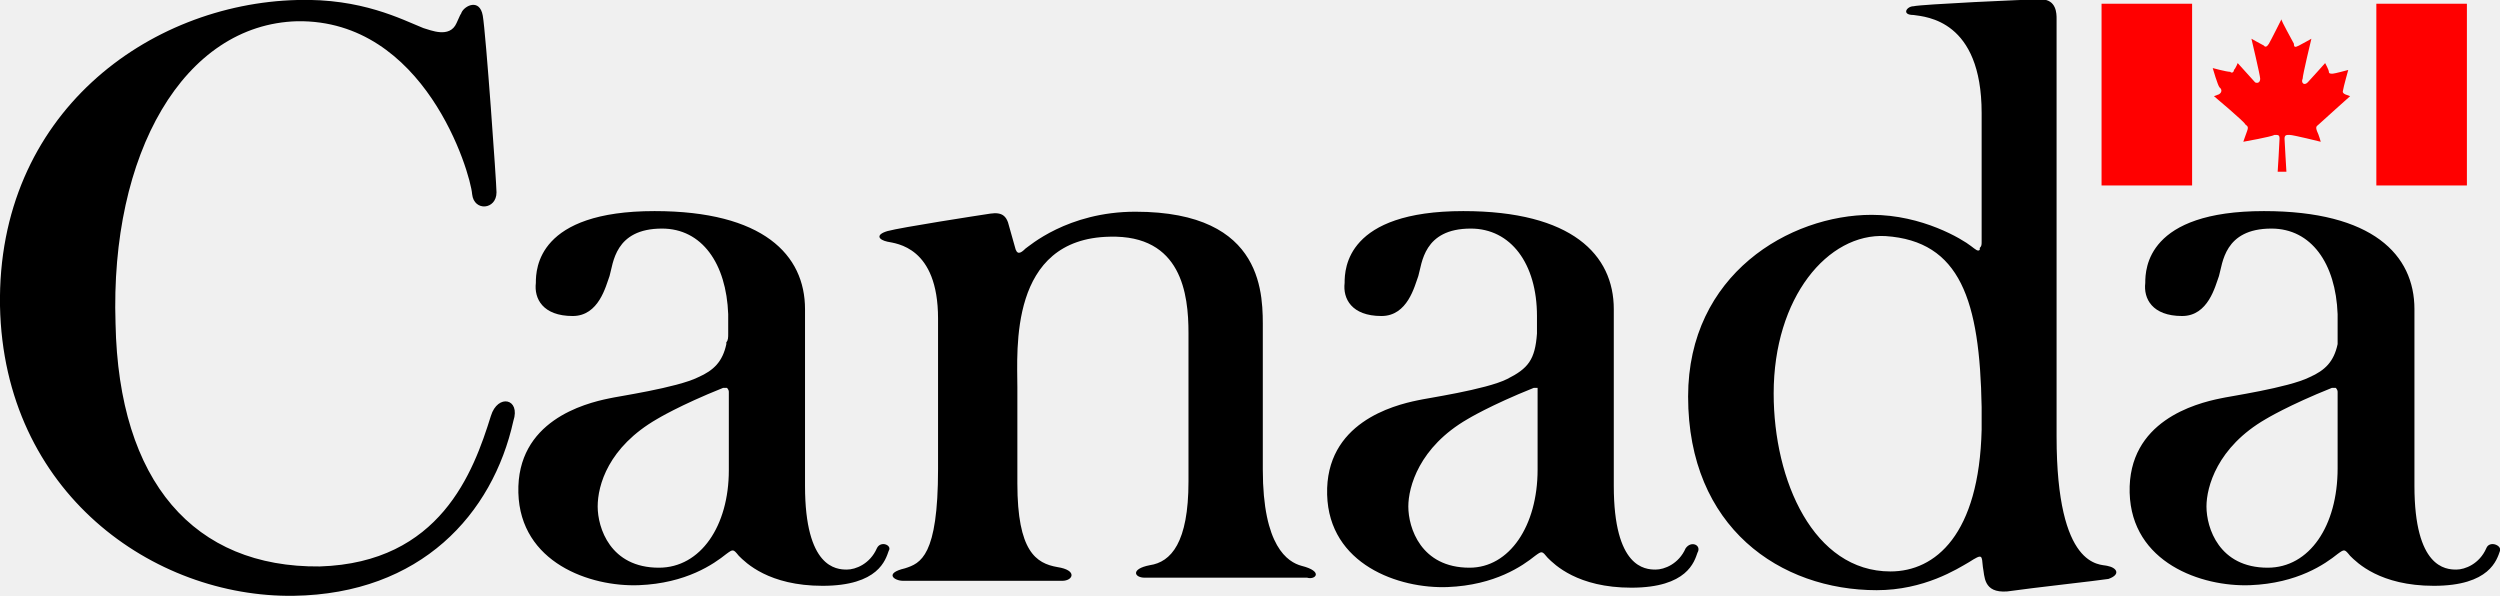
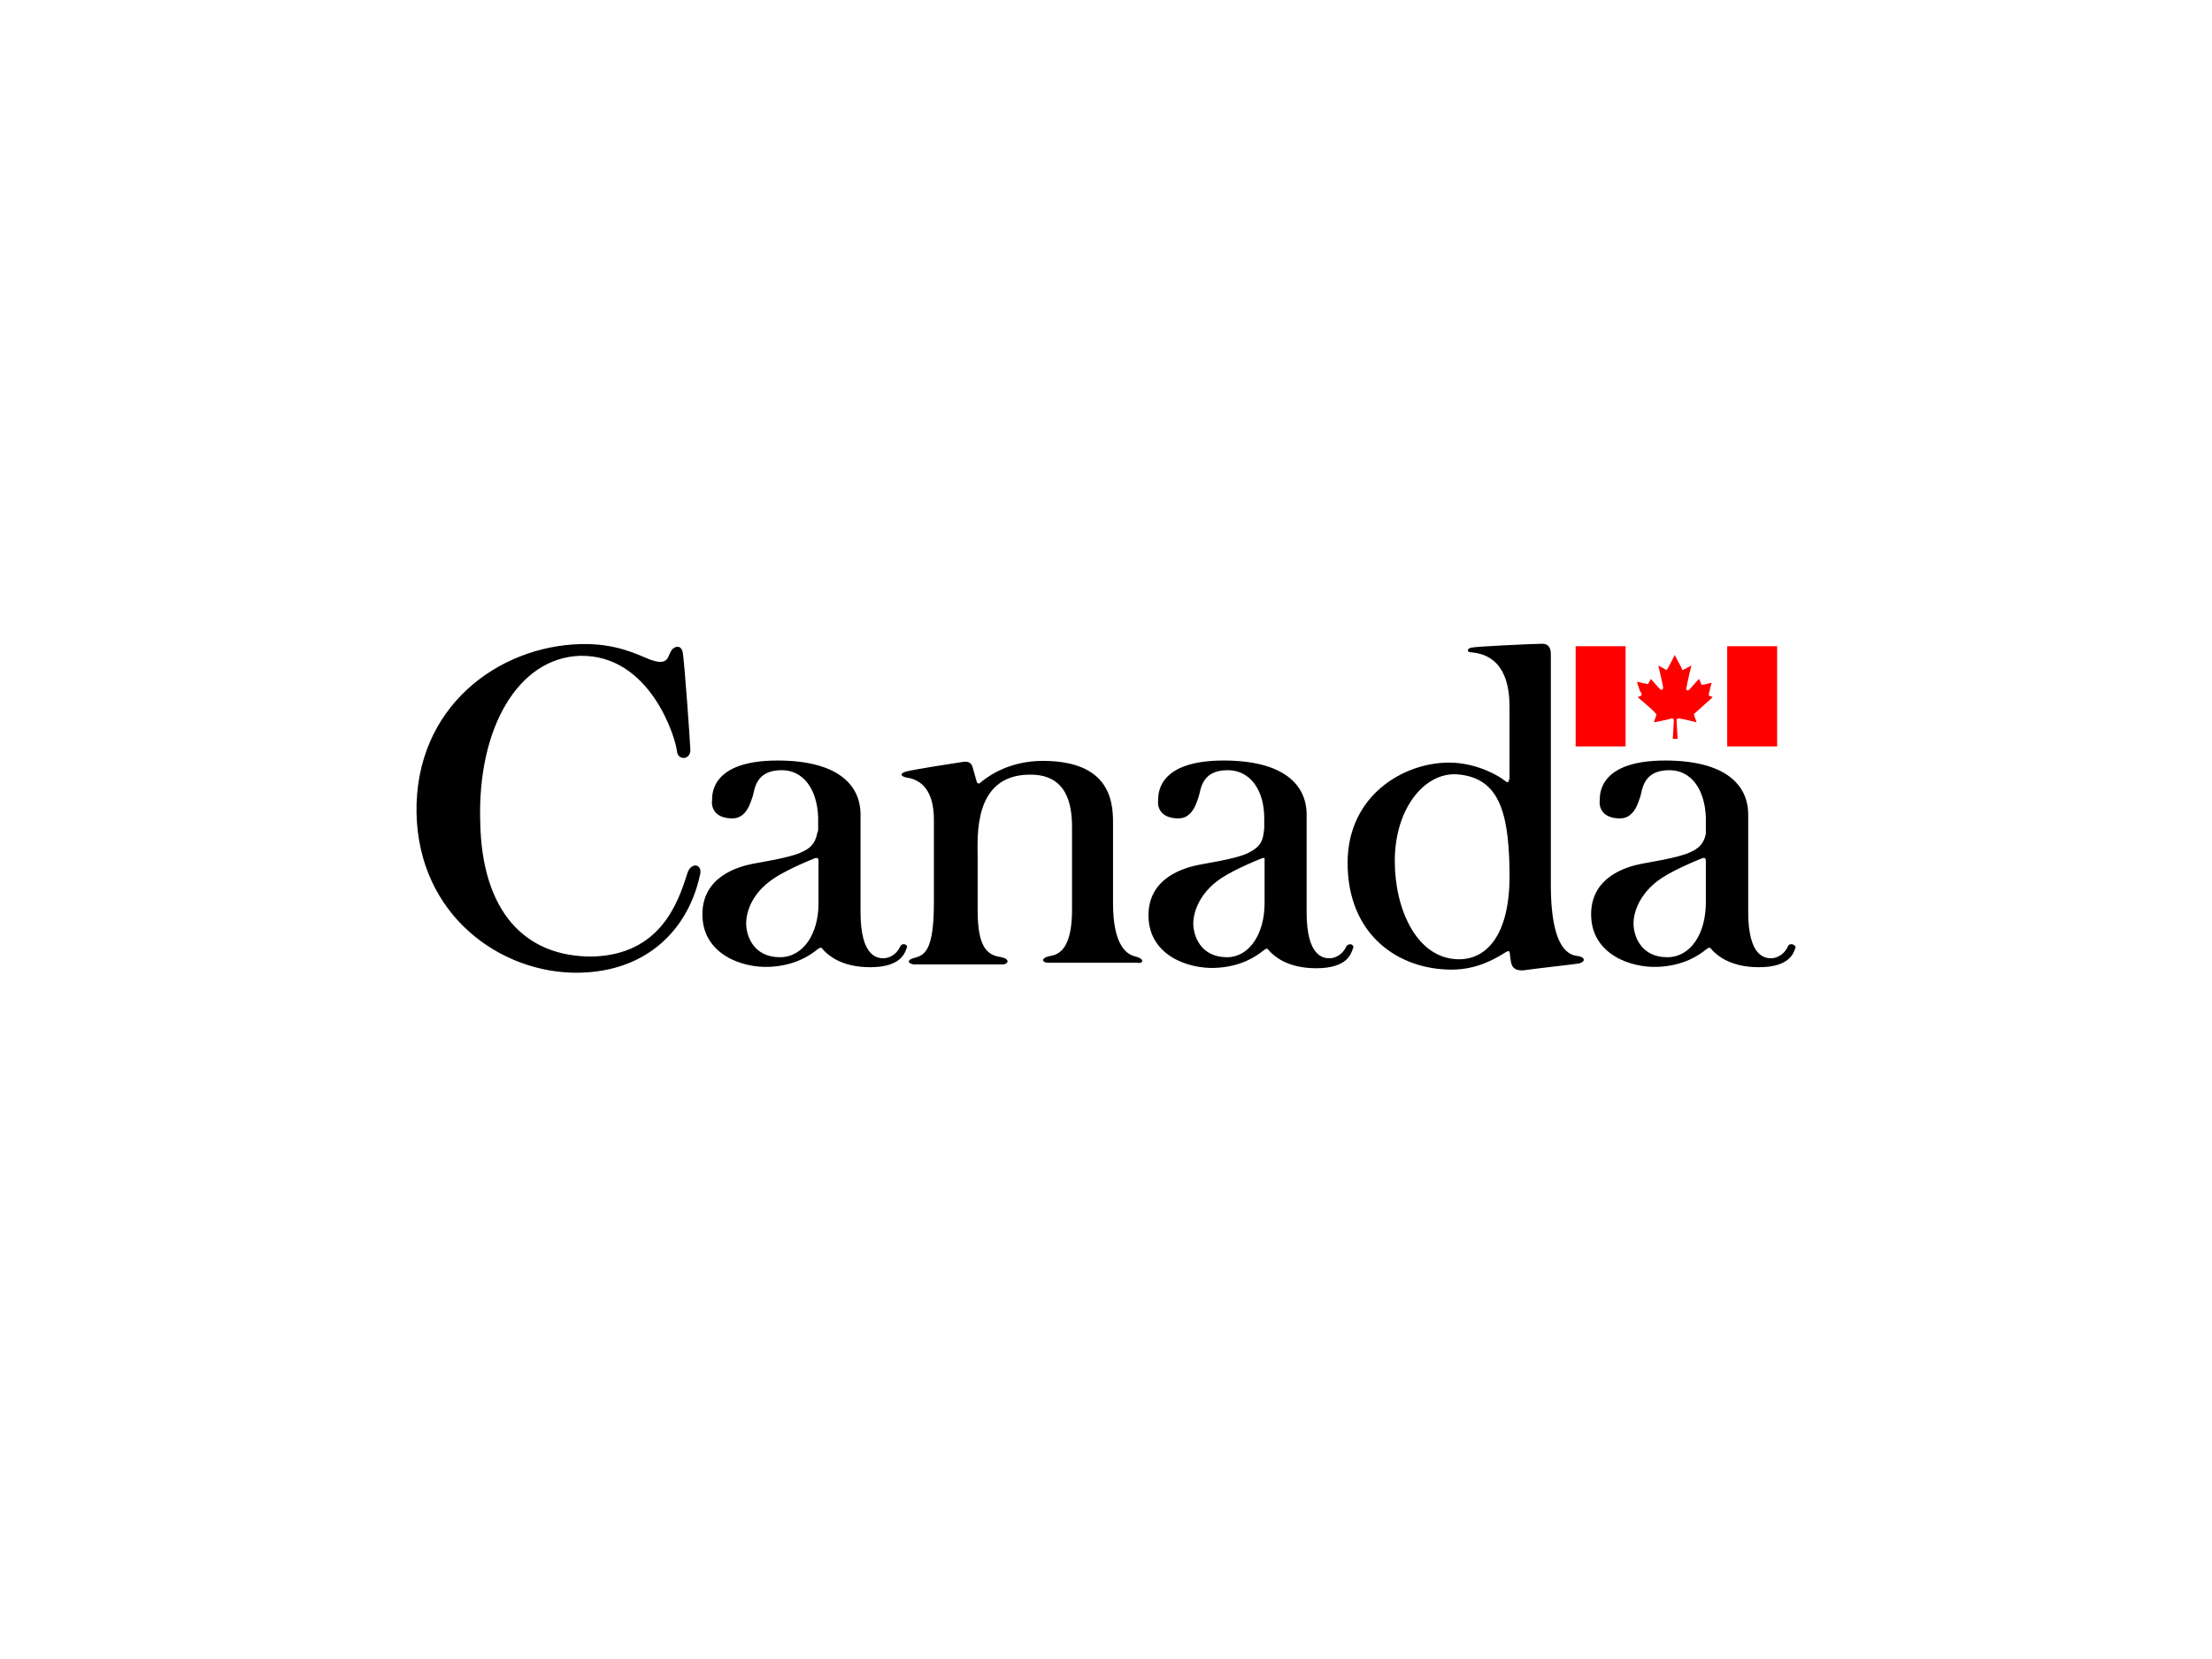
- <svg xmlns="http://www.w3.org/2000/svg" version="1.1" id="Layer_1" x="0px" y="0px" viewBox="0 0 400.3 95.4" style="enable-background:new 0 0 400.3 95.4;" xml:space="preserve">
-   <style type="text/css">
-   .st0{fill:#FF0000;}
-  </style>
-   <g id="wmms" transform="translate(-1, -1)">
-     <path class="st0" d="M381.4,1.6H396v29.1h-14.5V1.6z M356.3,16.1l-0.8,0.3c0,0,5,4.2,5,4.5c0.3,0.3,0.6,0.3,0.3,1.1   c-0.3,0.8-0.6,1.7-0.6,1.7s4.5-0.8,5-1.1c0.6,0,0.8,0,0.8,0.6c0,0.6-0.3,5.3-0.3,5.3h1.4c0,0-0.3-5-0.3-5.3c0-0.6,0.3-0.6,0.8-0.6   c0.6,0,5,1.1,5,1.1s-0.3-1.1-0.6-1.7c-0.3-0.8,0-0.8,0.3-1.1c0.3-0.3,5-4.5,5-4.5l-0.8-0.3c-0.6-0.3-0.3-0.6-0.3-0.8   s0.8-3.1,0.8-3.1s-2.2,0.6-2.5,0.6c-0.3,0-0.6,0-0.6-0.3c0-0.3-0.6-1.4-0.6-1.4s-2.5,2.8-2.8,3.1c-0.6,0.6-1.1,0-0.8-0.6   c0-0.6,1.4-6.4,1.4-6.4s-1.4,0.8-2,1.1c-0.6,0.3-0.8,0.3-0.8-0.3c-0.3-0.6-2-3.6-2-3.9c0,0-1.7,3.4-2,3.9s-0.6,0.6-0.8,0.3   c-0.6-0.3-2-1.1-2-1.1s1.4,5.9,1.4,6.4s-0.3,0.8-0.8,0.6l-2.8-3.1c0,0-0.3,0.8-0.6,1.1c0,0.3-0.3,0.6-0.6,0.3   c-0.6,0-2.8-0.6-2.8-0.6s0.8,2.8,1.1,3.1C356.8,15.3,356.8,15.8,356.3,16.1z M337.5,1.6h14.5v29.1h-14.5V1.6z">
-   </path>
-     <path d="M399.1,88.8c-1.1,2.5-3.4,3.4-4.8,3.4c-1.7,0-6.7-0.3-6.7-13.4c0,0,0-26.6,0-28.3c0-8.7-6.7-15.7-24.1-15.7   c-18.7,0-19,9.2-19,11.5c-0.3,2.5,1.1,5.3,5.9,5.3c4.2,0,5.3-4.8,5.9-6.4c0.6-2,0.8-7.6,8.4-7.6c6.4,0,10.3,5.6,10.6,13.7   c0,1.4,0,2.2,0,3.1c0,0.6,0,0.8,0,1.4l0,0l0,0v0.3c-0.6,2.8-2,4.2-4.5,5.3c-3.4,1.7-13.1,3.1-14.3,3.4c-3.9,0.8-14.8,3.6-14.5,15.1   c0.3,11.2,11.5,15.1,19.3,14.8c7.6-0.3,12-3.4,14-5c1.1-0.8,1.1-0.8,2,0.3c1.1,1.1,4.8,4.8,13.4,4.8c9,0,10.1-4.2,10.6-5.6   C401.6,88.3,399.6,87.5,399.1,88.8z M364.1,91.9c-7.8,0-9.8-6.4-9.8-9.8c0-3.1,1.7-9.5,9.5-14c0,0,3.6-2.2,10.6-5   c0.3,0,0.6,0,0.6,0s0.3,0.3,0.3,0.6l0,0l0,0V64l0,0l0,0v0.3l0,0l0,0l0,0V76C375.3,85.2,370.8,91.9,364.1,91.9z M338.4,91.6   c-1.1-0.3-8.1,0.6-8.1-20.7s0-66.9,0-66.9c0-0.8,0-3.1-2.5-3.1s-19.3,0.8-20.4,1.1c-1.1,0-2,1.4,0,1.4c2,0.3,10.9,0.8,10.9,15.7   c0,7.3,0,14.5,0,19.9c0,0.3,0,0.6,0,0.6c0,0.6,0,0.8-0.3,1.1c0,0,0,0,0,0.3l0,0c-0.3,0.3-0.6,0-1.4-0.6c-1.4-1.1-7.8-5-15.9-5   c-13.1,0-29.4,9.5-29.4,29.1c0,21,14.8,31,30.2,31c7.6,0,12.9-3.4,14.8-4.5c2.2-1.4,2-1.1,2.2,0.8c0.3,1.4,0,4.2,3.9,3.9   c4.2-0.6,14.3-1.7,16.2-2C340.6,93,340,91.9,338.4,91.6z M303.7,92.5c-12.3,0-18.7-14.5-18.7-28.5c0-15.4,8.7-25.7,17.9-25.2   c12,0.8,15.1,10.3,15.4,27.4c0,1.1,0,2.2,0,3.6C317.9,86.6,310.9,92.5,303.7,92.5z M270.9,88.8c-1.1,2.5-3.4,3.4-4.8,3.4   c-1.7,0-6.7-0.3-6.7-13.4c0,0,0-26.6,0-28.3c0-8.7-6.7-15.7-24.1-15.7c-18.7,0-19,9.2-19,11.5c-0.3,2.5,1.1,5.3,5.9,5.3   c4.2,0,5.3-4.8,5.9-6.4c0.6-2,0.8-7.6,8.4-7.6c6.4,0,10.6,5.6,10.6,14v0.3c0,0.3,0,0.6,0,0.6v0.8c0,0.3,0,0.8,0,1.1   c-0.3,4.2-1.4,5.6-4.8,7.3c-3.4,1.7-13.1,3.1-14.3,3.4c-3.9,0.8-14.8,3.6-14.5,15.1c0.3,11.2,11.5,15.1,19.3,14.8   c7.6-0.3,12-3.4,14-5c1.1-0.8,1.1-0.8,2,0.3c1.1,1.1,4.8,4.8,13.4,4.8c9,0,10.1-4.2,10.6-5.6C273.5,88.3,271.8,87.5,270.9,88.8z    M236.3,91.9c-7.8,0-9.8-6.4-9.8-9.8c0-3.1,1.7-9.5,9.5-14c0,0,3.6-2.2,10.6-5c0.3,0,0.6,0,0.6,0v0.3l0,0l0,0c0,0.3,0,0.6,0,1.1   v-0.3c0,0,0,0,0,0.3v11.7C247.2,85.2,242.7,91.9,236.3,91.9z M209.4,91.6c-2.2-0.6-6.2-3.1-6.2-15.4V53.9c0-5.3,0.6-19-20.4-19   c-10.9,0-17.1,5.6-17.6,5.9c-0.8,0.8-1.4,1.1-1.7-0.3c-0.3-1.1-0.8-2.8-1.1-3.9c-0.3-0.8-0.8-1.7-2.8-1.4c-2,0.3-14.3,2.2-16.5,2.8   c-2,0.6-1.4,1.4,0,1.7c1.4,0.3,8.1,0.8,8.1,12.3s0,24.1,0,24.1c0,14-2.8,15.1-5.3,15.9c-3.4,0.8-1.7,2-0.3,2c0,0,24.9,0,25.5,0   c1.7,0,2.5-1.7-0.8-2.2c-3.4-0.6-6.4-2.5-6.4-13.4c0-1.1,0-13.1,0-15.4c0-5.9-1.4-23.8,14.8-24.1c11.5-0.3,12.6,9.2,12.6,15.4v23.8   c0,9.8-2.8,12.9-6.2,13.4c-3.1,0.6-2.5,2-0.8,2c0.6,0,26,0,26,0C211.6,93.9,213,92.5,209.4,91.6z M141.4,88.8   c-1.1,2.5-3.4,3.4-4.8,3.4c-1.7,0-6.7-0.3-6.7-13.4c0,0,0-26.6,0-28.3c0-8.7-6.7-15.7-24.1-15.7c-18.7,0-19,9.2-19,11.5   c-0.3,2.5,1.1,5.3,5.9,5.3c4.2,0,5.3-4.8,5.9-6.4c0.6-2,0.8-7.6,8.4-7.6c6.4,0,10.3,5.6,10.6,13.7c0,1.4,0,2.2,0,3.1   c0,0.6,0,1.1-0.3,1.4v0.3l0,0c-0.6,2.8-2,4.2-4.5,5.3c-3.4,1.7-13.1,3.1-14.3,3.4c-3.9,0.8-14.8,3.6-14.5,15.1   c0.3,11.2,11.5,15.1,19.3,14.8c7.6-0.3,12-3.4,14-5c1.1-0.8,1.1-0.8,2,0.3c1.1,1.1,4.8,4.8,13.4,4.8c9,0,10.1-4.2,10.6-5.6   C143.9,88.3,142,87.5,141.4,88.8z M106.5,91.9c-7.8,0-9.8-6.4-9.8-9.8s1.7-9.5,9.5-14c0,0,3.6-2.2,10.6-5c0.3,0,0.6,0,0.6,0   s0.3,0.3,0.3,0.6l0,0l0,0l0,0c0,0,0,0.3,0,0.6l0,0l0,0v0.3l0,0l0,0l0,0v11.7C117.7,85.2,113.2,91.9,106.5,91.9z M79.6,67.6   c-2.8,9-8.1,23.5-27.4,24.1C32.1,91.9,20,78.2,19.5,52.8C18.6,25.6,30.4,4.9,48.6,4.4c20.4-0.3,27.7,24.1,28,27.7   c0.3,2.8,3.9,2.5,3.9-0.3c0-1.4-1.7-25.5-2.2-28.3S75.4,1.9,74.9,3c-0.3,0.8,0.3-0.8-0.8,1.7s-4.2,1.1-5.3,0.8   C65.3,4.1,58.9,0.7,48.6,1C24.8,1.6,0.5,19.2,1,50c0.6,29.9,24.6,46.7,47,46.4c20.4-0.3,31.9-13.1,35.2-28   C84.4,64.8,80.7,64,79.6,67.6z">
-   </path>
+ <svg xmlns="http://www.w3.org/2000/svg" version="1.1" width="800" height="600" viewBox="0 0 800 600" xml:space="preserve">
+   <defs>
+ </defs>
+   <rect x="0" y="0" width="100%" height="100%" fill="#ffffff" />
+   <g transform="matrix(1.2458 0 0 1.2458 400 292.3137)">
+     <g style="">
+       <g transform="matrix(1 0 0 1 165.5885 -32.502)" id="wmms">
+         <path style="stroke: none; stroke-width: 1; stroke-dasharray: none; stroke-linecap: butt; stroke-dashoffset: 0; stroke-linejoin: miter; stroke-miterlimit: 4; fill: rgb(255,0,0); fill-rule: nonzero; opacity: 1;" transform=" translate(-366.75, -16.15)" d="M 381.4 1.6 L 396 1.6 L 396 30.7 L 381.5 30.7 L 381.5 1.6 Z M 356.3 16.1 L 355.5 16.4 C 355.5 16.4 360.5 20.6 360.5 20.9 C 360.8 21.2 361.1 21.2 360.8 22 C 360.5 22.8 360.2 23.7 360.2 23.7 C 360.2 23.7 364.7 22.9 365.2 22.6 C 365.8 22.6 366 22.6 366 23.2 C 366 23.8 365.7 28.5 365.7 28.5 L 367.1 28.5 C 367.1 28.5 366.8 23.5 366.8 23.2 C 366.8 22.6 367.1 22.6 367.6 22.6 C 368.2 22.6 372.6 23.7 372.6 23.7 C 372.6 23.7 372.3 22.6 372 22 C 371.7 21.2 372 21.2 372.3 20.9 C 372.6 20.6 377.3 16.4 377.3 16.4 L 376.5 16.1 C 375.9 15.8 376.2 15.5 376.2 15.3 C 376.2 15.1 377 12.2 377 12.2 C 377 12.2 374.8 12.8 374.5 12.8 C 374.2 12.8 373.9 12.8 373.9 12.5 C 373.9 12.2 373.3 11.1 373.3 11.1 C 373.3 11.1 370.8 13.9 370.5 14.2 C 369.9 14.8 369.4 14.2 369.7 13.6 C 369.7 13 371.1 7.2 371.1 7.2 C 371.1 7.2 369.7 8 369.1 8.3 C 368.5 8.6 368.3 8.6 368.3 8 C 368 7.4 366.3 4.4 366.3 4.1 C 366.3 4.1 364.6 7.5 364.3 8 C 364 8.5 363.7 8.6 363.5 8.3 C 362.9 8 361.5 7.2 361.5 7.2 C 361.5 7.2 362.9 13.1 362.9 13.6 C 362.9 14.1 362.6 14.4 362.1 14.2 L 359.3 11.1 C 359.3 11.1 359 11.9 358.7 12.2 C 358.7 12.5 358.4 12.8 358.1 12.5 C 357.5 12.5 355.3 11.9 355.3 11.9 C 355.3 11.9 356.1 14.7 356.4 15 C 356.8 15.3 356.8 15.8 356.3 16.1 Z M 337.5 1.6 L 352 1.6 L 352 30.7 L 337.5 30.7 L 337.5 1.6 Z" stroke-linecap="round" />
+       </g>
+       <g transform="matrix(1 0 0 1 0 0)" id="wmms">
+         <path style="stroke: none; stroke-width: 1; stroke-dasharray: none; stroke-linecap: butt; stroke-dashoffset: 0; stroke-linejoin: miter; stroke-miterlimit: 4; fill: rgb(0,0,0); fill-rule: nonzero; opacity: 1;" transform=" translate(-201.1615, -48.652)" d="M 399.1 88.8 C 398 91.3 395.7 92.2 394.3 92.2 C 392.6 92.2 387.6 91.9 387.6 78.8 C 387.6 78.8 387.6 52.2 387.6 50.5 C 387.6 41.8 380.9 34.8 363.5 34.8 C 344.8 34.8 344.5 44 344.5 46.3 C 344.2 48.8 345.6 51.6 350.4 51.6 C 354.6 51.6 355.7 46.8 356.3 45.2 C 356.9 43.2 357.1 37.6 364.7 37.6 C 371.1 37.6 375 43.2 375.3 51.3 C 375.3 52.7 375.3 53.5 375.3 54.4 C 375.3 55 375.3 55.2 375.3 55.8 L 375.3 55.8 L 375.3 55.8 L 375.3 56.1 C 374.7 58.9 373.3 60.3 370.8 61.4 C 367.4 63.1 357.7 64.5 356.5 64.8 C 352.6 65.6 341.7 68.4 342 79.9 C 342.3 91.1 353.5 95 361.3 94.7 C 368.9 94.4 373.3 91.3 375.3 89.7 C 376.4 88.9 376.4 88.9 377.3 90 C 378.4 91.1 382.1 94.8 390.7 94.8 C 399.7 94.8 400.8 90.6 401.3 89.2 C 401.6 88.3 399.6 87.5 399.1 88.8 Z M 364.1 91.9 C 356.3 91.9 354.3 85.5 354.3 82.1 C 354.3 79 356 72.6 363.8 68.1 C 363.8 68.1 367.4 65.9 374.4 63.1 C 374.7 63.1 375 63.1 375 63.1 C 375 63.1 375.3 63.4 375.3 63.7 L 375.3 63.7 L 375.3 63.7 L 375.3 64 L 375.3 64 L 375.3 64 L 375.3 64.3 L 375.3 64.3 L 375.3 64.3 L 375.3 64.3 L 375.3 76 C 375.3 85.2 370.8 91.9 364.1 91.9 Z M 338.4 91.6 C 337.3 91.3 330.3 92.2 330.3 70.9 C 330.3 49.6 330.3 4 330.3 4 C 330.3 3.2 330.3 0.9 327.8 0.9 C 325.3 0.9 308.5 1.7 307.4 2 C 306.3 2 305.4 3.4 307.4 3.4 C 309.4 3.7 318.3 4.2 318.3 19.1 C 318.3 26.4 318.3 33.6 318.3 39 C 318.3 39.3 318.3 39.6 318.3 39.6 C 318.3 40.2 318.3 40.4 318 40.7 C 318 40.7 318 40.7 318 41 L 318 41 C 317.7 41.3 317.4 41 316.6 40.4 C 315.2 39.3 308.8 35.4 300.7 35.4 C 287.6 35.4 271.3 44.9 271.3 64.5 C 271.3 85.5 286.1 95.5 301.5 95.5 C 309.1 95.5 314.4 92.1 316.3 91 C 318.5 89.6 318.3 89.9 318.5 91.8 C 318.8 93.2 318.5 96 322.4 95.7 C 326.6 95.1 336.7 94 338.6 93.7 C 340.6 93 340 91.9 338.4 91.6 Z M 303.7 92.5 C 291.4 92.5 285 78 285 64 C 285 48.6 293.7 38.3 302.9 38.8 C 314.9 39.6 318 49.1 318.3 66.2 C 318.3 67.3 318.3 68.4 318.3 69.8 C 317.9 86.6 310.9 92.5 303.7 92.5 Z M 270.9 88.8 C 269.8 91.3 267.5 92.2 266.1 92.2 C 264.4 92.2 259.4 91.9 259.4 78.8 C 259.4 78.8 259.4 52.2 259.4 50.5 C 259.4 41.8 252.7 34.8 235.3 34.8 C 216.6 34.8 216.3 44 216.3 46.3 C 216 48.8 217.4 51.6 222.2 51.6 C 226.4 51.6 227.5 46.8 228.1 45.2 C 228.7 43.2 228.9 37.6 236.5 37.6 C 242.9 37.6 247.1 43.2 247.1 51.6 L 247.1 51.9 C 247.1 52.2 247.1 52.5 247.1 52.5 L 247.1 53.3 C 247.1 53.6 247.1 54.1 247.1 54.4 C 246.8 58.6 245.7 60 242.3 61.7 C 238.9 63.4 229.2 64.8 228 65.1 C 224.1 65.9 213.2 68.7 213.5 80.2 C 213.8 91.4 225 95.3 232.8 95 C 240.4 94.7 244.8 91.6 246.8 90 C 247.9 89.2 247.9 89.2 248.8 90.3 C 249.9 91.4 253.6 95.1 262.2 95.1 C 271.2 95.1 272.3 90.9 272.8 89.5 C 273.5 88.3 271.8 87.5 270.9 88.8 Z M 236.3 91.9 C 228.5 91.9 226.5 85.5 226.5 82.1 C 226.5 79 228.2 72.6 236 68.1 C 236 68.1 239.6 65.9 246.6 63.1 C 246.9 63.1 247.2 63.1 247.2 63.1 L 247.2 63.4 L 247.2 63.4 L 247.2 63.4 C 247.2 63.7 247.2 64 247.2 64.5 L 247.2 64.2 C 247.2 64.2 247.2 64.2 247.2 64.5 L 247.2 76.2 C 247.2 85.2 242.7 91.9 236.3 91.9 Z M 209.4 91.6 C 207.2 91 203.2 88.5 203.2 76.2 L 203.2 53.9 C 203.2 48.6 203.8 34.9 182.8 34.9 C 171.9 34.9 165.7 40.5 165.2 40.8 C 164.4 41.6 163.8 41.9 163.5 40.5 C 163.2 39.4 162.7 37.7 162.4 36.6 C 162.1 35.8 161.6 34.9 159.6 35.2 C 157.6 35.5 145.3 37.4 143.1 38 C 141.1 38.6 141.7 39.4 143.1 39.7 C 144.5 40 151.2 40.5 151.2 52 C 151.2 63.5 151.2 76.1 151.2 76.1 C 151.2 90.1 148.4 91.2 145.9 92 C 142.5 92.8 144.2 94 145.6 94 C 145.6 94 170.5 94 171.1 94 C 172.8 94 173.6 92.3 170.3 91.8 C 166.9 91.2 163.9 89.3 163.9 78.4 C 163.9 77.3 163.9 65.3 163.9 63 C 163.9 57.1 162.5 39.2 178.7 38.9 C 190.2 38.6 191.3 48.1 191.3 54.3 L 191.3 78.1 C 191.3 87.9 188.5 91 185.1 91.5 C 182 92.1 182.6 93.5 184.3 93.5 C 184.9 93.5 210.3 93.5 210.3 93.5 C 211.6 93.9 213 92.5 209.4 91.6 Z M 141.4 88.8 C 140.3 91.3 138 92.2 136.6 92.2 C 134.9 92.2 129.9 91.9 129.9 78.8 C 129.9 78.8 129.9 52.2 129.9 50.5 C 129.9 41.8 123.2 34.8 105.8 34.8 C 87.1 34.8 86.8 44 86.8 46.3 C 86.5 48.8 87.9 51.6 92.7 51.6 C 96.9 51.6 98 46.8 98.6 45.2 C 99.2 43.2 99.4 37.6 107 37.6 C 113.4 37.6 117.3 43.2 117.6 51.3 C 117.6 52.7 117.6 53.5 117.6 54.4 C 117.6 55 117.6 55.5 117.3 55.8 L 117.3 56.1 L 117.3 56.1 C 116.7 58.9 115.3 60.3 112.8 61.4 C 109.4 63.1 99.7 64.5 98.5 64.8 C 94.6 65.6 83.7 68.4 84 79.9 C 84.3 91.1 95.5 95 103.3 94.7 C 110.9 94.4 115.3 91.3 117.3 89.7 C 118.4 88.9 118.4 88.9 119.3 90 C 120.4 91.1 124.1 94.8 132.7 94.8 C 141.7 94.8 142.8 90.6 143.3 89.2 C 143.9 88.3 142 87.5 141.4 88.8 Z M 106.5 91.9 C 98.7 91.9 96.7 85.5 96.7 82.1 C 96.7 78.7 98.4 72.6 106.2 68.1 C 106.2 68.1 109.8 65.9 116.8 63.1 C 117.1 63.1 117.4 63.1 117.4 63.1 C 117.4 63.1 117.7 63.4 117.7 63.7 L 117.7 63.7 L 117.7 63.7 L 117.7 63.7 C 117.7 63.7 117.7 64 117.7 64.3 L 117.7 64.3 L 117.7 64.3 L 117.7 64.6 L 117.7 64.6 L 117.7 64.6 L 117.7 64.6 L 117.7 76.3 C 117.7 85.2 113.2 91.9 106.5 91.9 Z M 79.6 67.6 C 76.8 76.6 71.5 91.1 52.2 91.7 C 32.1 91.9 20 78.2 19.5 52.8 C 18.6 25.6 30.4 4.9 48.6 4.4 C 69 4.1 76.3 28.5 76.6 32.1 C 76.9 34.9 80.5 34.6 80.5 31.8 C 80.5 30.4 78.8 6.3 78.3 3.5 C 77.8 0.7 75.4 1.9 74.9 3 C 74.6 3.8 75.2 2.2 74.1 4.7 C 73 7.2 69.9 5.8 68.8 5.5 C 65.3 4.1 58.9 0.7 48.6 1 C 24.8 1.6 0.5 19.2 1 50 C 1.6 79.9 25.6 96.7 48 96.4 C 68.4 96.1 79.9 83.3 83.2 68.4 C 84.4 64.8 80.7 64 79.6 67.6 Z" stroke-linecap="round" />
+       </g>
+     </g>
  </g>
</svg>
